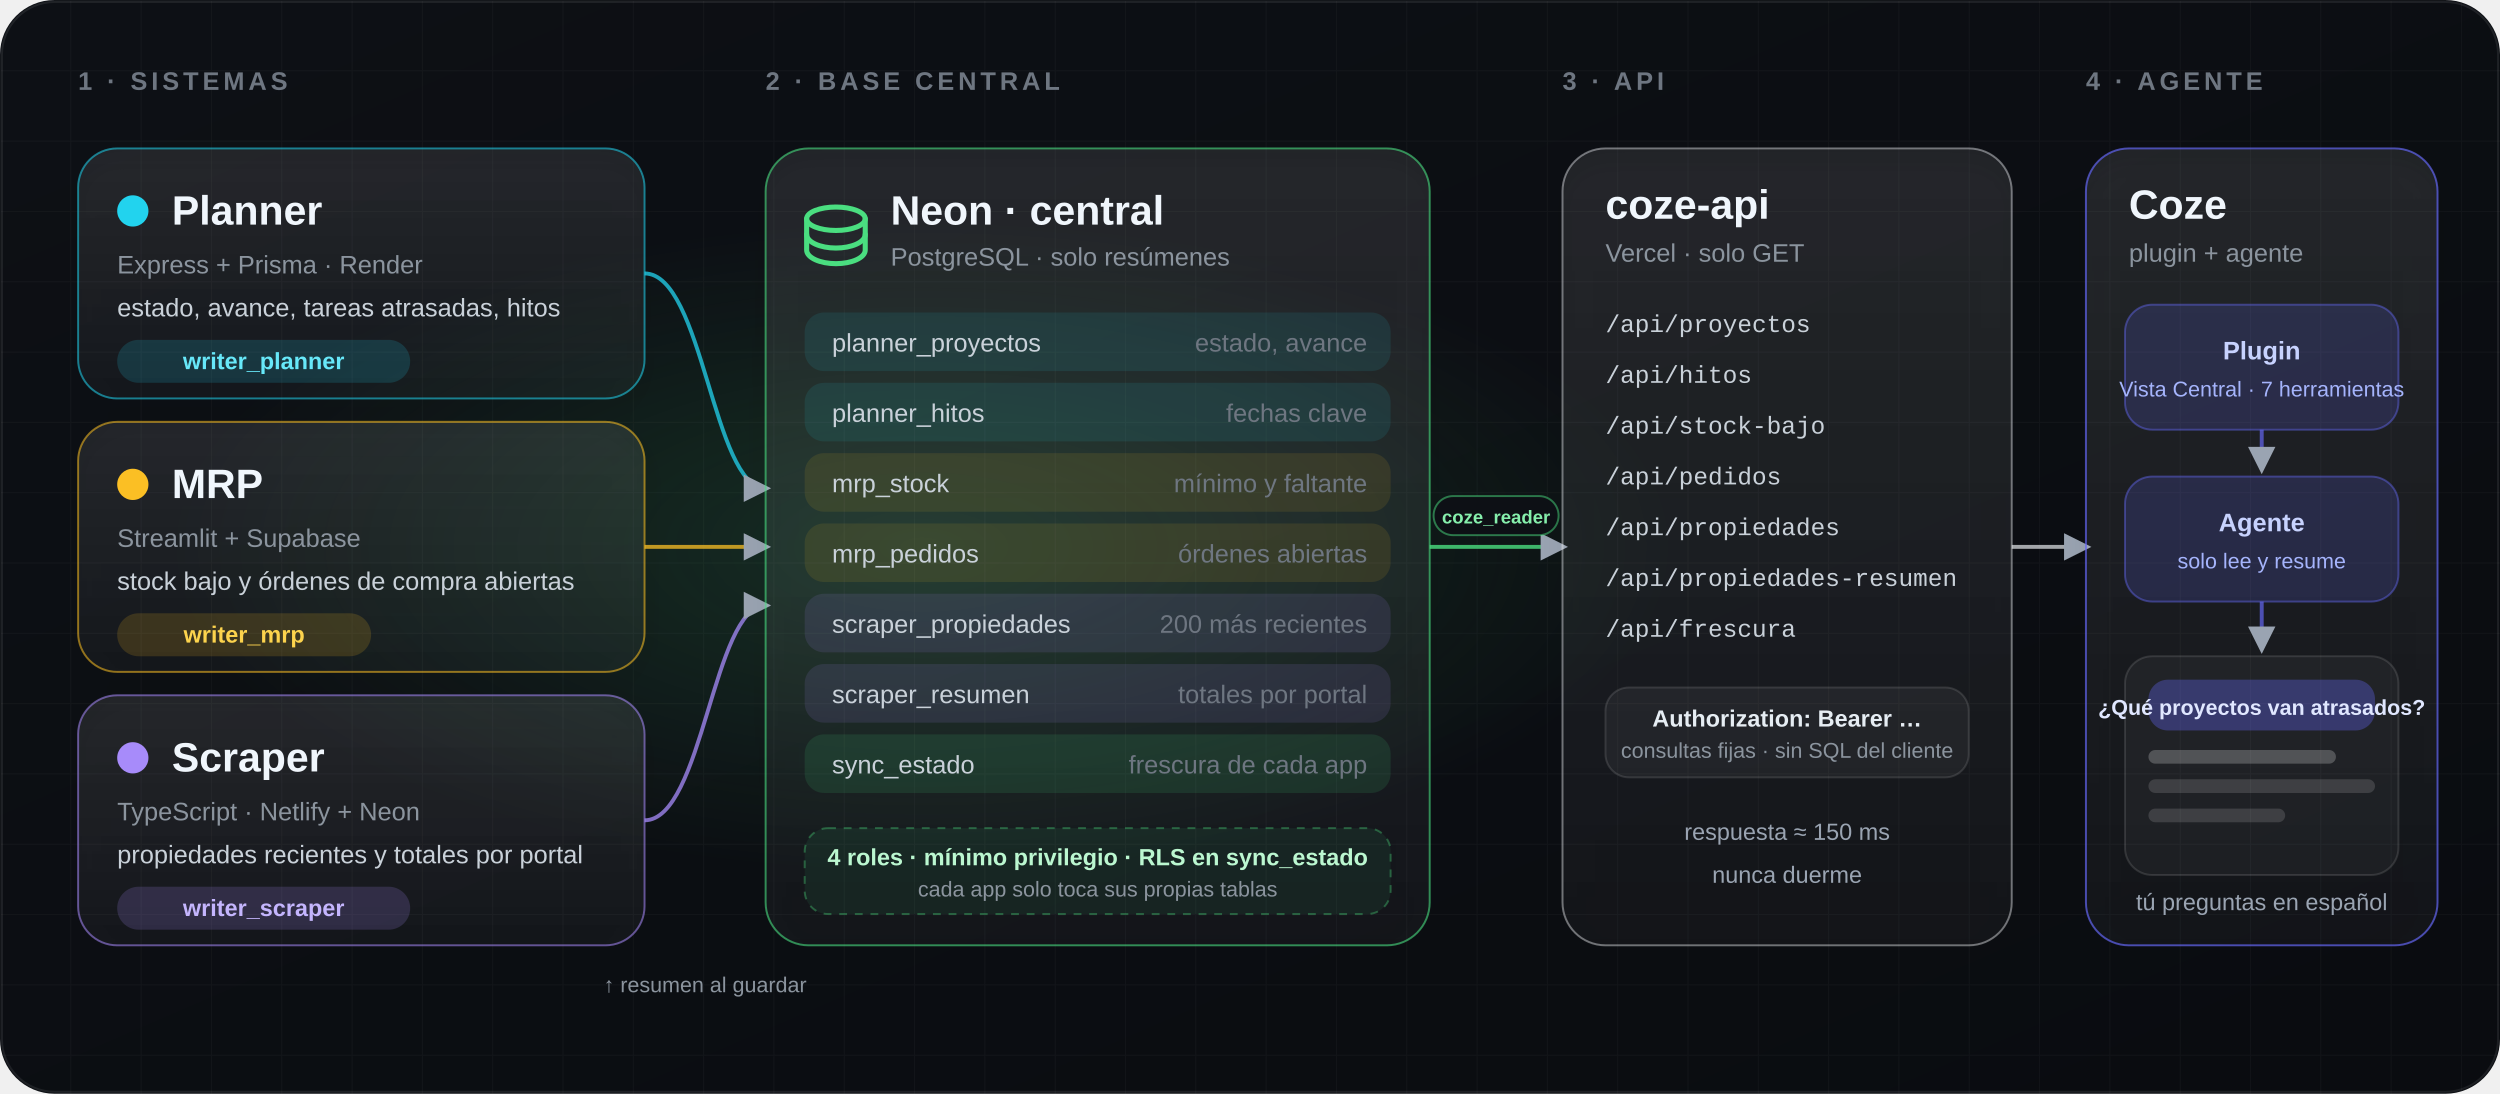
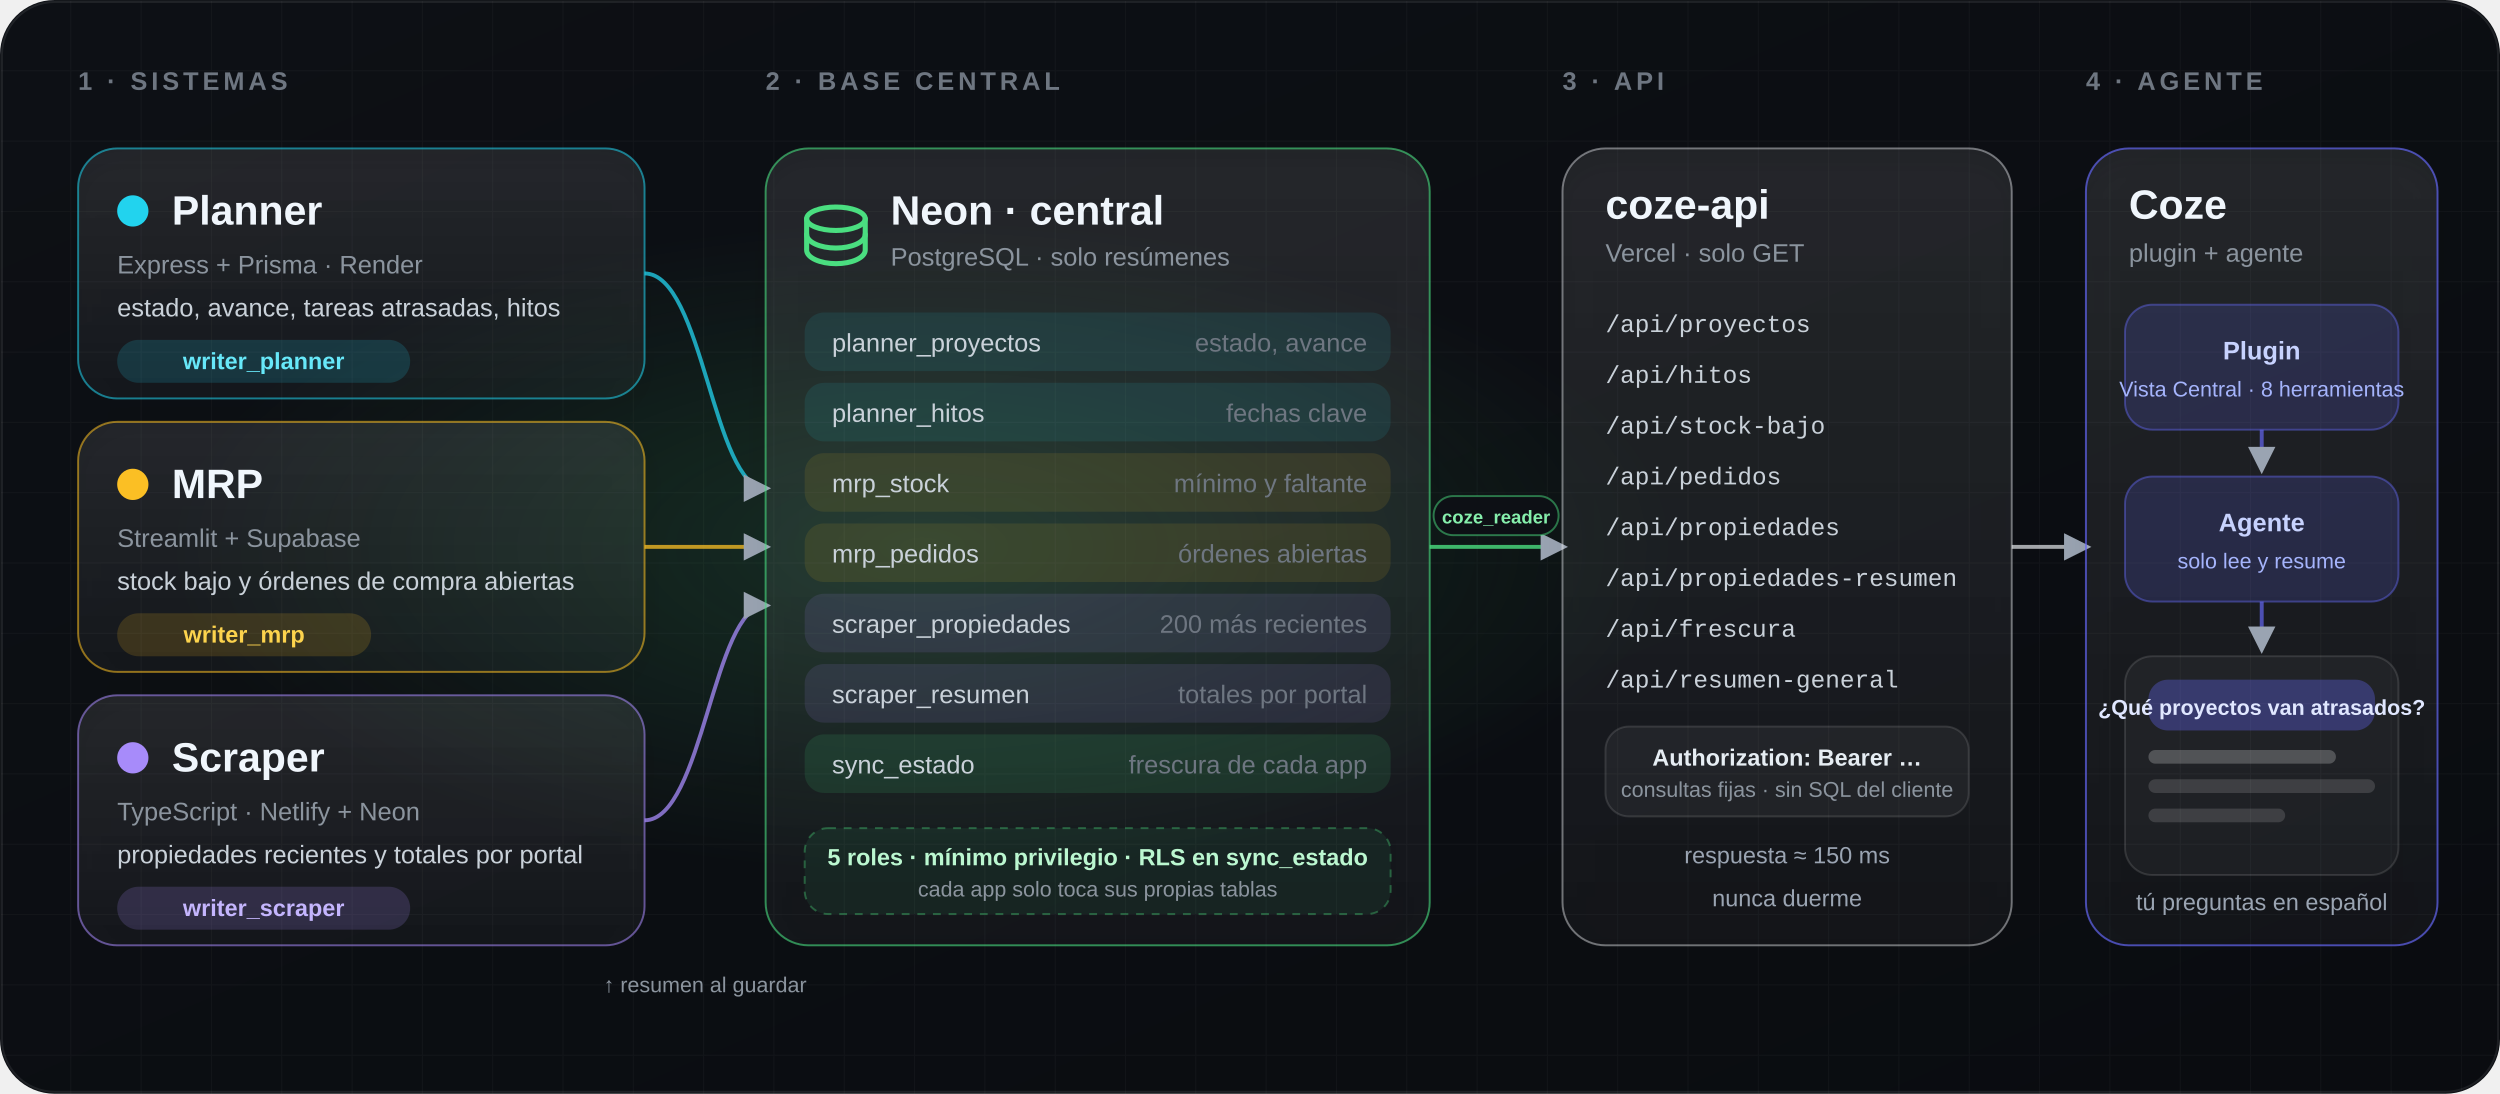
<svg xmlns="http://www.w3.org/2000/svg" width="1280" height="560" viewBox="0 0 1280 560" role="img" aria-labelledby="t d">
  <defs>
    <linearGradient id="bg" x1="0" y1="0" x2="1" y2="1">
      <stop offset="0" stop-color="#0d1015" />
      <stop offset="1" stop-color="#0a0c10" />
    </linearGradient>
    <linearGradient id="glass" x1="0" y1="0" x2="0" y2="1">
      <stop offset="0" stop-color="#ffffff" stop-opacity="0.08" />
      <stop offset="1" stop-color="#ffffff" stop-opacity="0.025" />
    </linearGradient>
    <radialGradient id="gGreen" cx="0.37" cy="0.5" r="0.3">
      <stop offset="0" stop-color="#4ade80" stop-opacity="0.16" />
      <stop offset="1" stop-color="#4ade80" stop-opacity="0" />
    </radialGradient>
    <pattern id="grid" width="36" height="36" patternUnits="userSpaceOnUse">
      <path d="M36 0H0V36" fill="none" stroke="#ffffff" stroke-opacity="0.03" />
    </pattern>
    <filter id="sh" x="-20%" y="-20%" width="140%" height="150%">
      <feDropShadow dx="0" dy="8" stdDeviation="8" flood-color="#000" flood-opacity="0.5" />
    </filter>
    <marker id="arr" viewBox="0 0 10 10" refX="8" refY="5" markerWidth="7" markerHeight="7" orient="auto-start-reverse">
      <path d="M0 0 L10 5 L0 10 Z" fill="#9aa4b2" />
    </marker>
+     <filter id="dot" x="-200%" y="-200%" width="500%" height="500%">
+       <feDropShadow dx="0" dy="0" stdDeviation="3" flood-color="#ffffff" flood-opacity="0.9" />
+     </filter>
+     <style>@media (prefers-reduced-motion: reduce) { *, *::before, *::after { animation: none !important; } .anim { display: none; } }</style>
  </defs>
  <rect width="1280" height="560" rx="28" fill="url(#bg)" />
  <rect width="1280" height="560" rx="28" fill="url(#grid)" />
  <rect width="1280" height="560" rx="28" fill="url(#gGreen)" />
  <rect x="1" y="1" width="1278" height="558" rx="27" fill="none" stroke="#ffffff" stroke-opacity="0.08" />
  <g font-family="'Segoe UI','Helvetica Neue',Arial,sans-serif">
    <g font-size="13" font-weight="700" letter-spacing="2" fill="#6e7681">
      <text x="40" y="46">1 · SISTEMAS</text>
      <text x="392" y="46">2 · BASE CENTRAL</text>
      <text x="800" y="46">3 · API</text>
      <text x="1068" y="46">4 · AGENTE</text>
    </g>
    <g filter="url(#sh)">
      <rect x="40" y="76" width="290" height="128" rx="20" fill="url(#glass)" stroke="#22d3ee" stroke-opacity="0.55" />
      <rect x="40" y="216" width="290" height="128" rx="20" fill="url(#glass)" stroke="#fbbf24" stroke-opacity="0.55" />
      <rect x="40" y="356" width="290" height="128" rx="20" fill="url(#glass)" stroke="#a78bfa" stroke-opacity="0.55" />
    </g>
    <circle cx="68" cy="108" r="8" fill="#22d3ee" />
    <text x="88" y="115" font-size="21" font-weight="700" fill="#f0f6fc">Planner</text>
    <text x="60" y="140" font-size="13" fill="#8b949e">Express + Prisma · Render</text>
    <text x="60" y="162" font-size="13" fill="#c9d1d9">estado, avance, tareas atrasadas, hitos</text>
    <rect x="60" y="174" width="150" height="22" rx="11" fill="#22d3ee" fill-opacity="0.16" />
    <text x="135" y="189" text-anchor="middle" font-size="12" font-weight="600" fill="#67e8f9">writer_planner</text>
    <circle cx="68" cy="248" r="8" fill="#fbbf24" />
    <text x="88" y="255" font-size="21" font-weight="700" fill="#f0f6fc">MRP</text>
    <text x="60" y="280" font-size="13" fill="#8b949e">Streamlit + Supabase</text>
    <text x="60" y="302" font-size="13" fill="#c9d1d9">stock bajo y órdenes de compra abiertas</text>
    <rect x="60" y="314" width="130" height="22" rx="11" fill="#fbbf24" fill-opacity="0.16" />
    <text x="125" y="329" text-anchor="middle" font-size="12" font-weight="600" fill="#fcd34d">writer_mrp</text>
    <circle cx="68" cy="388" r="8" fill="#a78bfa" />
    <text x="88" y="395" font-size="21" font-weight="700" fill="#f0f6fc">Scraper</text>
    <text x="60" y="420" font-size="13" fill="#8b949e">TypeScript · Netlify + Neon</text>
    <text x="60" y="442" font-size="13" fill="#c9d1d9">propiedades recientes y totales por portal</text>
    <rect x="60" y="454" width="150" height="22" rx="11" fill="#a78bfa" fill-opacity="0.18" />
    <text x="135" y="469" text-anchor="middle" font-size="12" font-weight="600" fill="#c4b5fd">writer_scraper</text>
    <path d="M330 140 C 360 140, 365 250, 392 250" fill="none" stroke="#22d3ee" stroke-opacity="0.75" stroke-width="2" marker-end="url(#arr)" />
    <path d="M330 280 H 392" fill="none" stroke="#fbbf24" stroke-opacity="0.75" stroke-width="2" marker-end="url(#arr)" />
    <path d="M330 420 C 360 420, 365 310, 392 310" fill="none" stroke="#a78bfa" stroke-opacity="0.75" stroke-width="2" marker-end="url(#arr)" />
    <text x="361" y="508" text-anchor="middle" font-size="11" fill="#8b949e">↑ resumen al guardar</text>
    <g filter="url(#sh)">
      <rect x="392" y="76" width="340" height="408" rx="22" fill="url(#glass)" stroke="#4ade80" stroke-opacity="0.6" />
    </g>
    <g fill="none" stroke="#4ade80" stroke-width="2.6" stroke-linecap="round">
      <ellipse cx="428" cy="112" rx="15" ry="6" />
      <path d="M413 112 V128 C413 132 420 135 428 135 C436 135 443 132 443 128 V112" />
      <path d="M413 120 C413 124 420 127 428 127 C436 127 443 124 443 120" />
    </g>
    <text x="456" y="115" font-size="21" font-weight="700" fill="#f0f6fc">Neon · central</text>
    <text x="456" y="136" font-size="13" fill="#8b949e">PostgreSQL · solo resúmenes</text>
    <g font-size="13" fill="#c9d1d9">
      <rect x="412" y="160" width="300" height="30" rx="10" fill="#22d3ee" fill-opacity="0.10" />
      <text x="426" y="180">planner_proyectos</text>
      <text x="700" y="180" text-anchor="end" fill="#6e7681">estado, avance</text>
      <rect x="412" y="196" width="300" height="30" rx="10" fill="#22d3ee" fill-opacity="0.10" />
      <text x="426" y="216">planner_hitos</text>
      <text x="700" y="216" text-anchor="end" fill="#6e7681">fechas clave</text>
      <rect x="412" y="232" width="300" height="30" rx="10" fill="#fbbf24" fill-opacity="0.10" />
      <text x="426" y="252">mrp_stock</text>
      <text x="700" y="252" text-anchor="end" fill="#6e7681">mínimo y faltante</text>
      <rect x="412" y="268" width="300" height="30" rx="10" fill="#fbbf24" fill-opacity="0.10" />
      <text x="426" y="288">mrp_pedidos</text>
      <text x="700" y="288" text-anchor="end" fill="#6e7681">órdenes abiertas</text>
      <rect x="412" y="304" width="300" height="30" rx="10" fill="#a78bfa" fill-opacity="0.12" />
      <text x="426" y="324">scraper_propiedades</text>
      <text x="700" y="324" text-anchor="end" fill="#6e7681">200 más recientes</text>
      <rect x="412" y="340" width="300" height="30" rx="10" fill="#a78bfa" fill-opacity="0.12" />
      <text x="426" y="360">scraper_resumen</text>
      <text x="700" y="360" text-anchor="end" fill="#6e7681">totales por portal</text>
      <rect x="412" y="376" width="300" height="30" rx="10" fill="#4ade80" fill-opacity="0.12" />
      <text x="426" y="396">sync_estado</text>
      <text x="700" y="396" text-anchor="end" fill="#6e7681">frescura de cada app</text>
    </g>
    <rect x="412" y="424" width="300" height="44" rx="12" fill="#4ade80" fill-opacity="0.08" stroke="#4ade80" stroke-opacity="0.35" stroke-dasharray="4 4" />
-     <text x="562" y="443" text-anchor="middle" font-size="12" fill="#bbf7d0" font-weight="600">4 roles · mínimo privilegio · RLS en sync_estado</text>
+     <text x="562" y="443" text-anchor="middle" font-size="12" fill="#bbf7d0" font-weight="600">5 roles · mínimo privilegio · RLS en sync_estado</text>
    <text x="562" y="459" text-anchor="middle" font-size="11" fill="#8b949e">cada app solo toca sus propias tablas</text>
    <path d="M732 280 H 800" fill="none" stroke="#4ade80" stroke-opacity="0.8" stroke-width="2" marker-end="url(#arr)" />
    <rect x="734" y="254" width="64" height="20" rx="10" fill="#0d1015" stroke="#4ade80" stroke-opacity="0.5" />
    <text x="766" y="268" text-anchor="middle" font-size="9.5" font-weight="700" fill="#86efac">coze_reader</text>
    <g filter="url(#sh)">
      <rect x="800" y="76" width="230" height="408" rx="22" fill="url(#glass)" stroke="#e5e7eb" stroke-opacity="0.45" />
    </g>
    <text x="822" y="112" font-size="21" font-weight="700" fill="#f0f6fc">coze-api</text>
    <text x="822" y="134" font-size="13" fill="#8b949e">Vercel · solo GET</text>
    <g font-size="12.5" fill="#c9d1d9" font-family="Consolas,'Courier New',monospace">
      <text x="822" y="170">/api/proyectos</text>
      <text x="822" y="196">/api/hitos</text>
      <text x="822" y="222">/api/stock-bajo</text>
      <text x="822" y="248">/api/pedidos</text>
      <text x="822" y="274">/api/propiedades</text>
      <text x="822" y="300">/api/propiedades-resumen</text>
      <text x="822" y="326">/api/frescura</text>
-     </g>
-     <rect x="822" y="352" width="186" height="46" rx="12" fill="#ffffff" fill-opacity="0.05" stroke="#ffffff" stroke-opacity="0.12" />
-     <text x="915" y="372" text-anchor="middle" font-size="12" font-weight="600" fill="#e6edf3">Authorization: Bearer …</text>
-     <text x="915" y="388" text-anchor="middle" font-size="11" fill="#8b949e">consultas fijas · sin SQL del cliente</text>
-     <text x="915" y="430" text-anchor="middle" font-size="12" fill="#9aa4b2">respuesta ≈ 150 ms</text>
-     <text x="915" y="452" text-anchor="middle" font-size="12" fill="#9aa4b2">nunca duerme</text>
+       <text x="822" y="352">/api/resumen-general</text>
+     </g>
+     <rect x="822" y="372" width="186" height="46" rx="12" fill="#ffffff" fill-opacity="0.05" stroke="#ffffff" stroke-opacity="0.12" />
+     <text x="915" y="392" text-anchor="middle" font-size="12" font-weight="600" fill="#e6edf3">Authorization: Bearer …</text>
+     <text x="915" y="408" text-anchor="middle" font-size="11" fill="#8b949e">consultas fijas · sin SQL del cliente</text>
+     <text x="915" y="442" text-anchor="middle" font-size="12" fill="#9aa4b2">respuesta ≈ 150 ms</text>
+     <text x="915" y="464" text-anchor="middle" font-size="12" fill="#9aa4b2">nunca duerme</text>
    <path d="M1030 280 H 1068" fill="none" stroke="#e5e7eb" stroke-opacity="0.7" stroke-width="2" marker-end="url(#arr)" />
    <g filter="url(#sh)">
      <rect x="1068" y="76" width="180" height="408" rx="22" fill="url(#glass)" stroke="#6366f1" stroke-opacity="0.7" />
    </g>
    <text x="1090" y="112" font-size="21" font-weight="700" fill="#f0f6fc">Coze</text>
    <text x="1090" y="134" font-size="13" fill="#8b949e">plugin + agente</text>
    <rect x="1088" y="156" width="140" height="64" rx="14" fill="#6366f1" fill-opacity="0.18" stroke="#6366f1" stroke-opacity="0.45" />
    <text x="1158" y="184" text-anchor="middle" font-size="13" font-weight="700" fill="#c7d2fe">Plugin</text>
-     <text x="1158" y="203" text-anchor="middle" font-size="11" fill="#a5b4fc">Vista Central · 7 herramientas</text>
+     <text x="1158" y="203" text-anchor="middle" font-size="11" fill="#a5b4fc">Vista Central · 8 herramientas</text>
    <path d="M1158 220 V 240" stroke="#6366f1" stroke-opacity="0.7" stroke-width="2" marker-end="url(#arr)" />
    <rect x="1088" y="244" width="140" height="64" rx="14" fill="#6366f1" fill-opacity="0.18" stroke="#6366f1" stroke-opacity="0.45" />
    <text x="1158" y="272" text-anchor="middle" font-size="13" font-weight="700" fill="#c7d2fe">Agente</text>
    <text x="1158" y="291" text-anchor="middle" font-size="11" fill="#a5b4fc">solo lee y resume</text>
    <path d="M1158 308 V 332" stroke="#6366f1" stroke-opacity="0.7" stroke-width="2" marker-end="url(#arr)" />
    <rect x="1088" y="336" width="140" height="112" rx="14" fill="#ffffff" fill-opacity="0.04" stroke="#ffffff" stroke-opacity="0.12" />
    <rect x="1100" y="348" width="116" height="26" rx="10" fill="#6366f1" fill-opacity="0.35" />
    <text x="1158" y="366" text-anchor="middle" font-size="11" font-weight="600" fill="#e0e7ff">¿Qué proyectos van atrasados?</text>
    <rect x="1100" y="384" width="96" height="7" rx="3.5" fill="#ffffff" fill-opacity="0.22" />
    <rect x="1100" y="399" width="116" height="7" rx="3.5" fill="#ffffff" fill-opacity="0.14" />
    <rect x="1100" y="414" width="70" height="7" rx="3.5" fill="#ffffff" fill-opacity="0.14" />
    <text x="1158" y="466" text-anchor="middle" font-size="12" fill="#9aa4b2">tú preguntas en español</text>
+     <g class="anim">
+       <circle r="5" fill="#22d3ee" filter="url(#dot)" opacity="0">
+         <animateMotion dur="6s" repeatCount="indefinite" calcMode="linear" keyPoints="0;0;1;1" keyTimes="0;0;0.16;1" path="M330 140 C 360 140, 365 250, 392 250" />
+         <animate attributeName="opacity" dur="6s" repeatCount="indefinite" values="0;0;1;1;0;0" keyTimes="0;0;0.030;0.130;0.16;1" />
+       </circle>
+       <circle r="5" fill="#fbbf24" filter="url(#dot)" opacity="0">
+         <animateMotion dur="6s" repeatCount="indefinite" calcMode="linear" keyPoints="0;0;1;1" keyTimes="0;0.05;0.21;1" path="M330 280 H 392" />
+         <animate attributeName="opacity" dur="6s" repeatCount="indefinite" values="0;0;1;1;0;0" keyTimes="0;0.05;0.080;0.180;0.21;1" />
+       </circle>
+       <circle r="5" fill="#a78bfa" filter="url(#dot)" opacity="0">
+         <animateMotion dur="6s" repeatCount="indefinite" calcMode="linear" keyPoints="0;0;1;1" keyTimes="0;0.1;0.26;1" path="M330 420 C 360 420, 365 310, 392 310" />
+         <animate attributeName="opacity" dur="6s" repeatCount="indefinite" values="0;0;1;1;0;0" keyTimes="0;0.1;0.130;0.230;0.26;1" />
+       </circle>
+       <rect x="412" y="160" width="300" height="30" rx="10" fill="#22d3ee" opacity="0">
+         <animate attributeName="opacity" dur="6s" repeatCount="indefinite" values="0;0;0.22;0.22;0;0" keyTimes="0;0.2;0.240;0.300;0.34;1" />
+       </rect>
+       <rect x="412" y="196" width="300" height="30" rx="10" fill="#22d3ee" opacity="0">
+         <animate attributeName="opacity" dur="6s" repeatCount="indefinite" values="0;0;0.22;0.22;0;0" keyTimes="0;0.22;0.260;0.320;0.36;1" />
+       </rect>
+       <rect x="412" y="232" width="300" height="30" rx="10" fill="#fbbf24" opacity="0">
+         <animate attributeName="opacity" dur="6s" repeatCount="indefinite" values="0;0;0.22;0.22;0;0" keyTimes="0;0.24;0.280;0.340;0.38;1" />
+       </rect>
+       <rect x="412" y="268" width="300" height="30" rx="10" fill="#fbbf24" opacity="0">
+         <animate attributeName="opacity" dur="6s" repeatCount="indefinite" values="0;0;0.22;0.22;0;0" keyTimes="0;0.26;0.300;0.360;0.4;1" />
+       </rect>
+       <rect x="412" y="304" width="300" height="30" rx="10" fill="#a78bfa" opacity="0">
+         <animate attributeName="opacity" dur="6s" repeatCount="indefinite" values="0;0;0.22;0.22;0;0" keyTimes="0;0.28;0.320;0.380;0.42;1" />
+       </rect>
+       <rect x="412" y="340" width="300" height="30" rx="10" fill="#a78bfa" opacity="0">
+         <animate attributeName="opacity" dur="6s" repeatCount="indefinite" values="0;0;0.22;0.22;0;0" keyTimes="0;0.3;0.340;0.400;0.44;1" />
+       </rect>
+       <rect x="412" y="376" width="300" height="30" rx="10" fill="#4ade80" opacity="0">
+         <animate attributeName="opacity" dur="6s" repeatCount="indefinite" values="0;0;0.22;0.22;0;0" keyTimes="0;0.32;0.360;0.420;0.46;1" />
+       </rect>
+       <circle r="5" fill="#4ade80" filter="url(#dot)" opacity="0">
+         <animateMotion dur="6s" repeatCount="indefinite" calcMode="linear" keyPoints="0;0;1;1" keyTimes="0;0.46;0.58;1" path="M732 280 H 800" />
+         <animate attributeName="opacity" dur="6s" repeatCount="indefinite" values="0;0;1;1;0;0" keyTimes="0;0.46;0.490;0.550;0.58;1" />
+       </circle>
+       <rect x="816" y="156" width="206" height="24" rx="8" fill="#ffffff" opacity="0">
+         <animate attributeName="opacity" dur="6s" repeatCount="indefinite" values="0;0;0.22;0.22;0;0" keyTimes="0;0.58;0.620;0.700;0.74;1" />
+       </rect>
+       <circle r="5" fill="#e5e7eb" filter="url(#dot)" opacity="0">
+         <animateMotion dur="6s" repeatCount="indefinite" calcMode="linear" keyPoints="0;0;1;1" keyTimes="0;0.72;0.82;1" path="M1030 280 H 1068" />
+         <animate attributeName="opacity" dur="6s" repeatCount="indefinite" values="0;0;1;1;0;0" keyTimes="0;0.72;0.750;0.790;0.82;1" />
+       </circle>
+       <circle r="4" fill="#818cf8" filter="url(#dot)" opacity="0">
+         <animateMotion dur="6s" repeatCount="indefinite" calcMode="linear" keyPoints="0;0;1;1" keyTimes="0;0.82;0.88;1" path="M1158 220 V 240" />
+         <animate attributeName="opacity" dur="6s" repeatCount="indefinite" values="0;0;1;1;0;0" keyTimes="0;0.82;0.850;0.850;0.88;1" />
+       </circle>
+       <circle r="4" fill="#818cf8" filter="url(#dot)" opacity="0">
+         <animateMotion dur="6s" repeatCount="indefinite" calcMode="linear" keyPoints="0;0;1;1" keyTimes="0;0.88;0.94;1" path="M1158 308 V 332" />
+         <animate attributeName="opacity" dur="6s" repeatCount="indefinite" values="0;0;1;1;0;0" keyTimes="0;0.88;0.910;0.910;0.94;1" />
+       </circle>
+       <rect x="1100" y="384" width="116" height="7" rx="3.5" fill="#a5b4fc" opacity="0">
+         <animate attributeName="opacity" dur="6s" repeatCount="indefinite" values="0;0;0.22;0.22;0;0" keyTimes="0;0.92;0.960;0.960;1;1" />
+       </rect>
+     </g>
  </g>
</svg>
